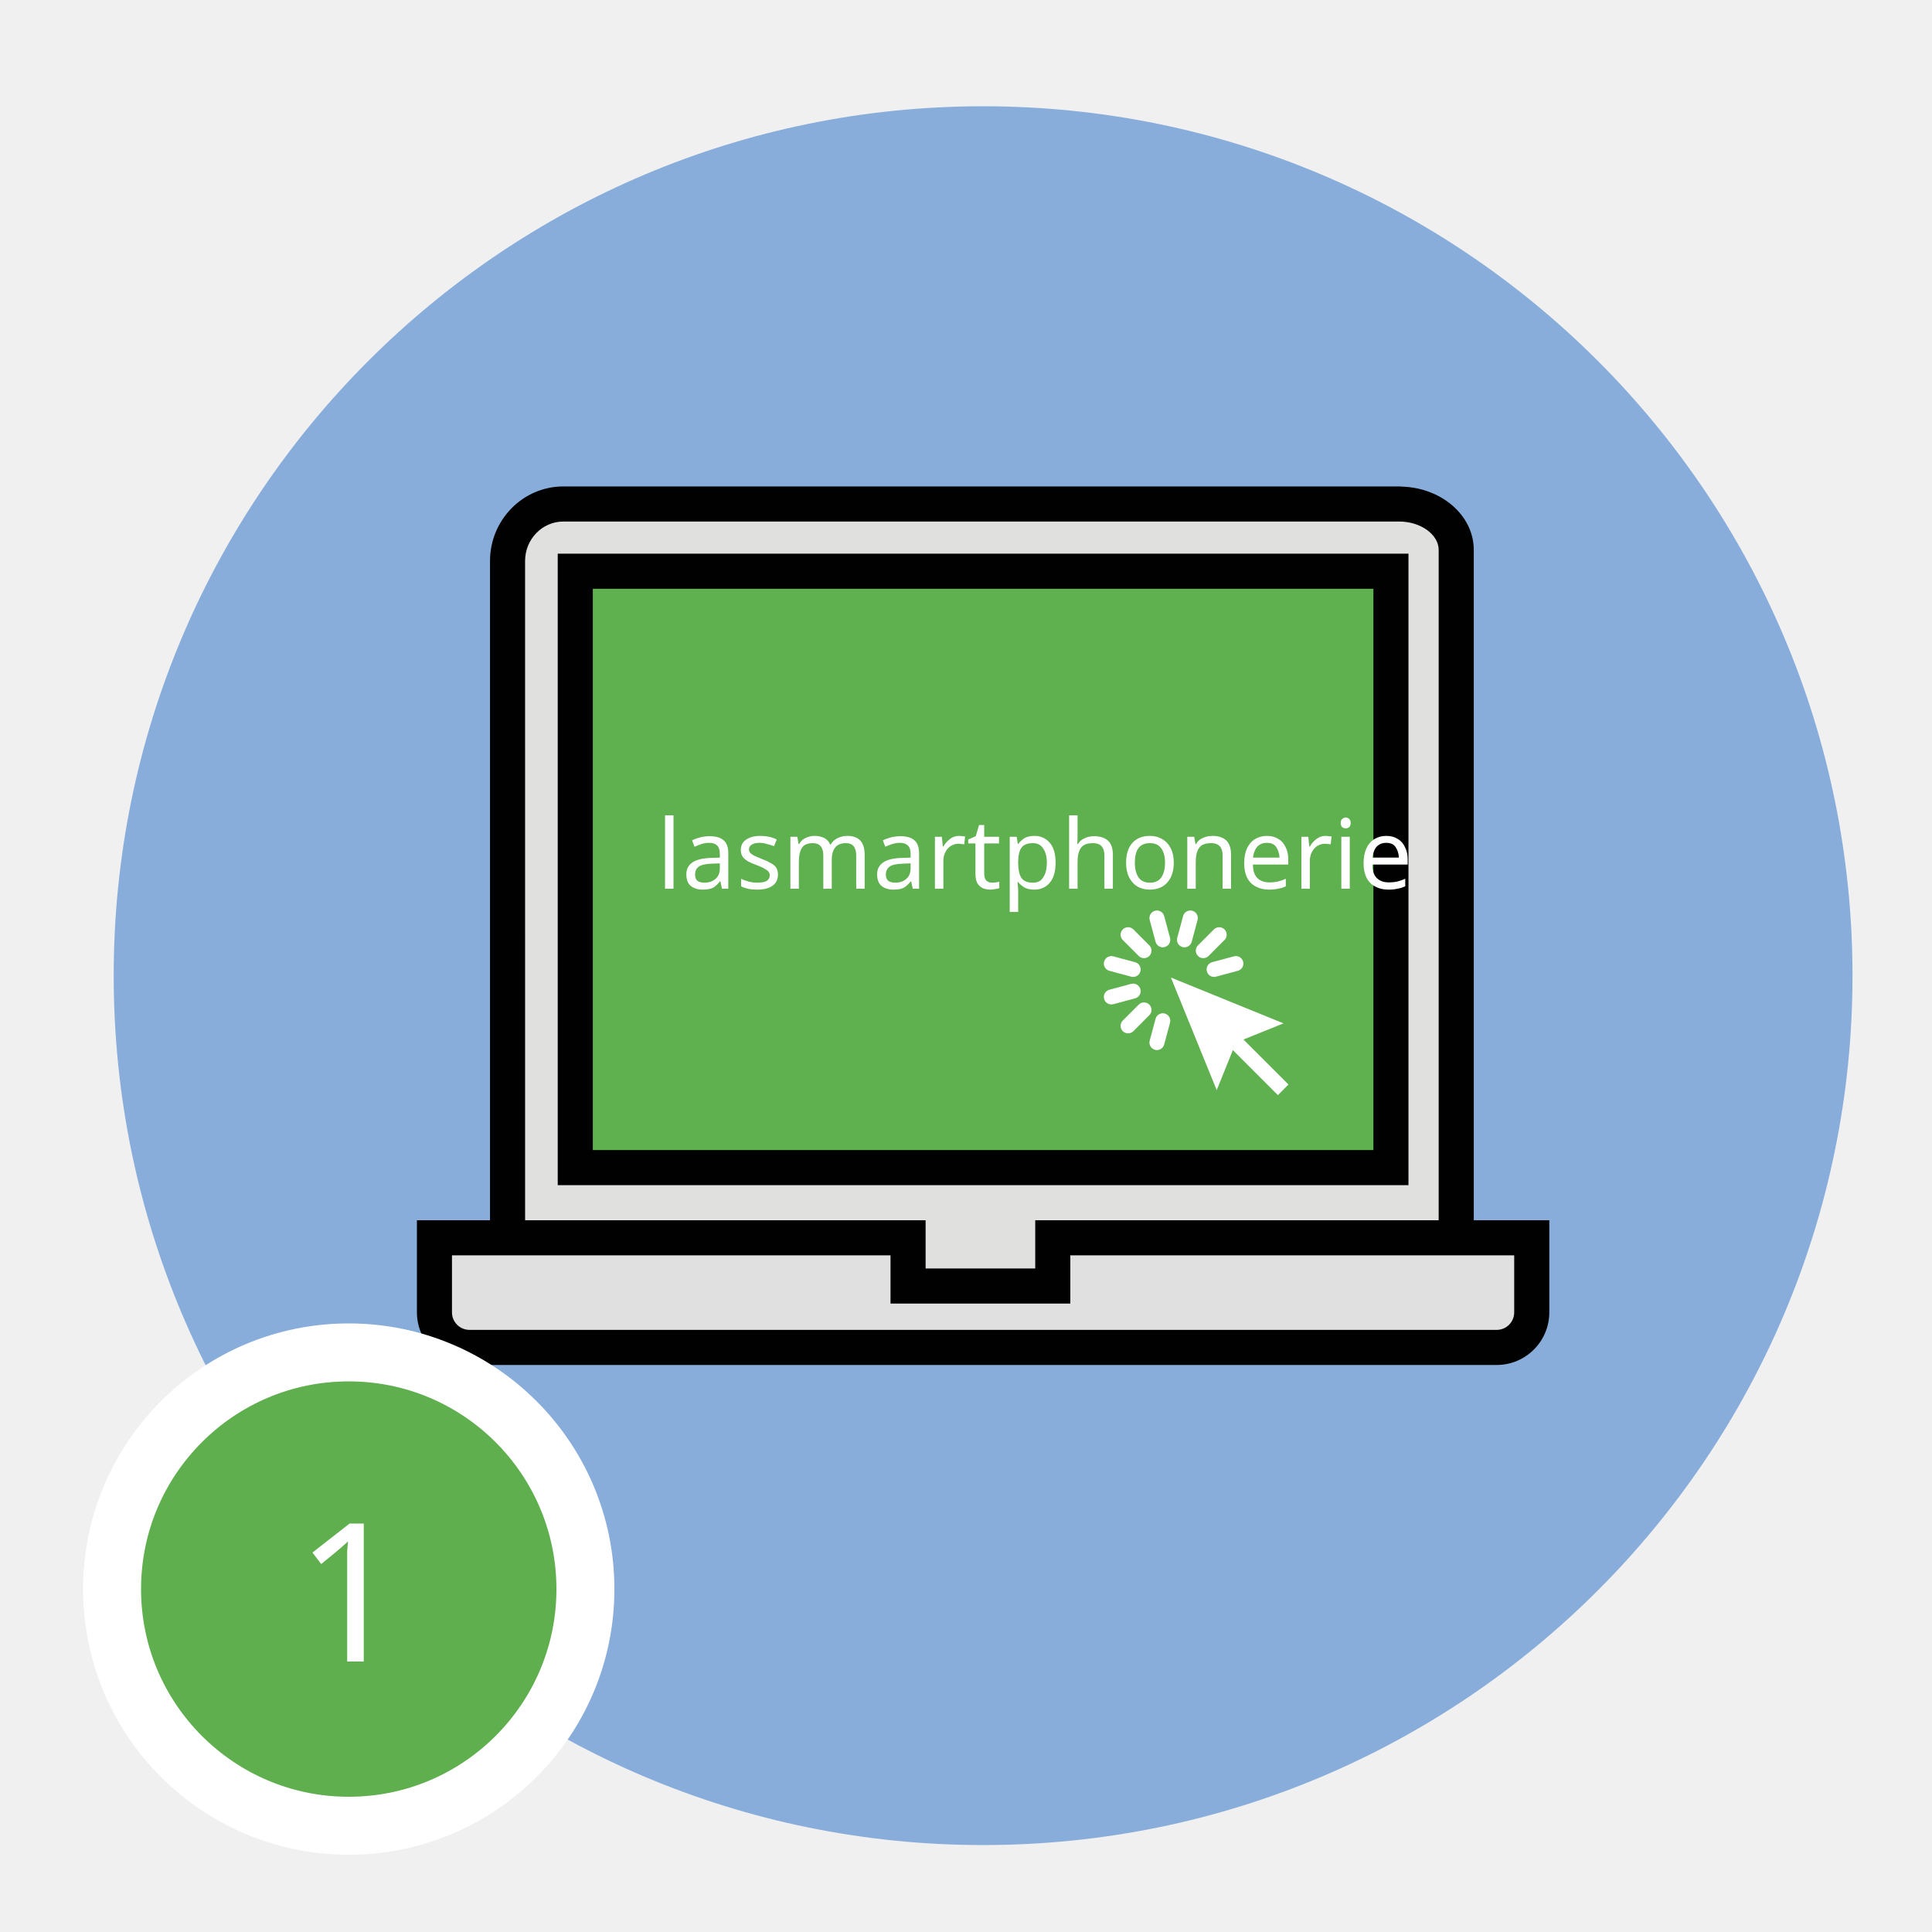
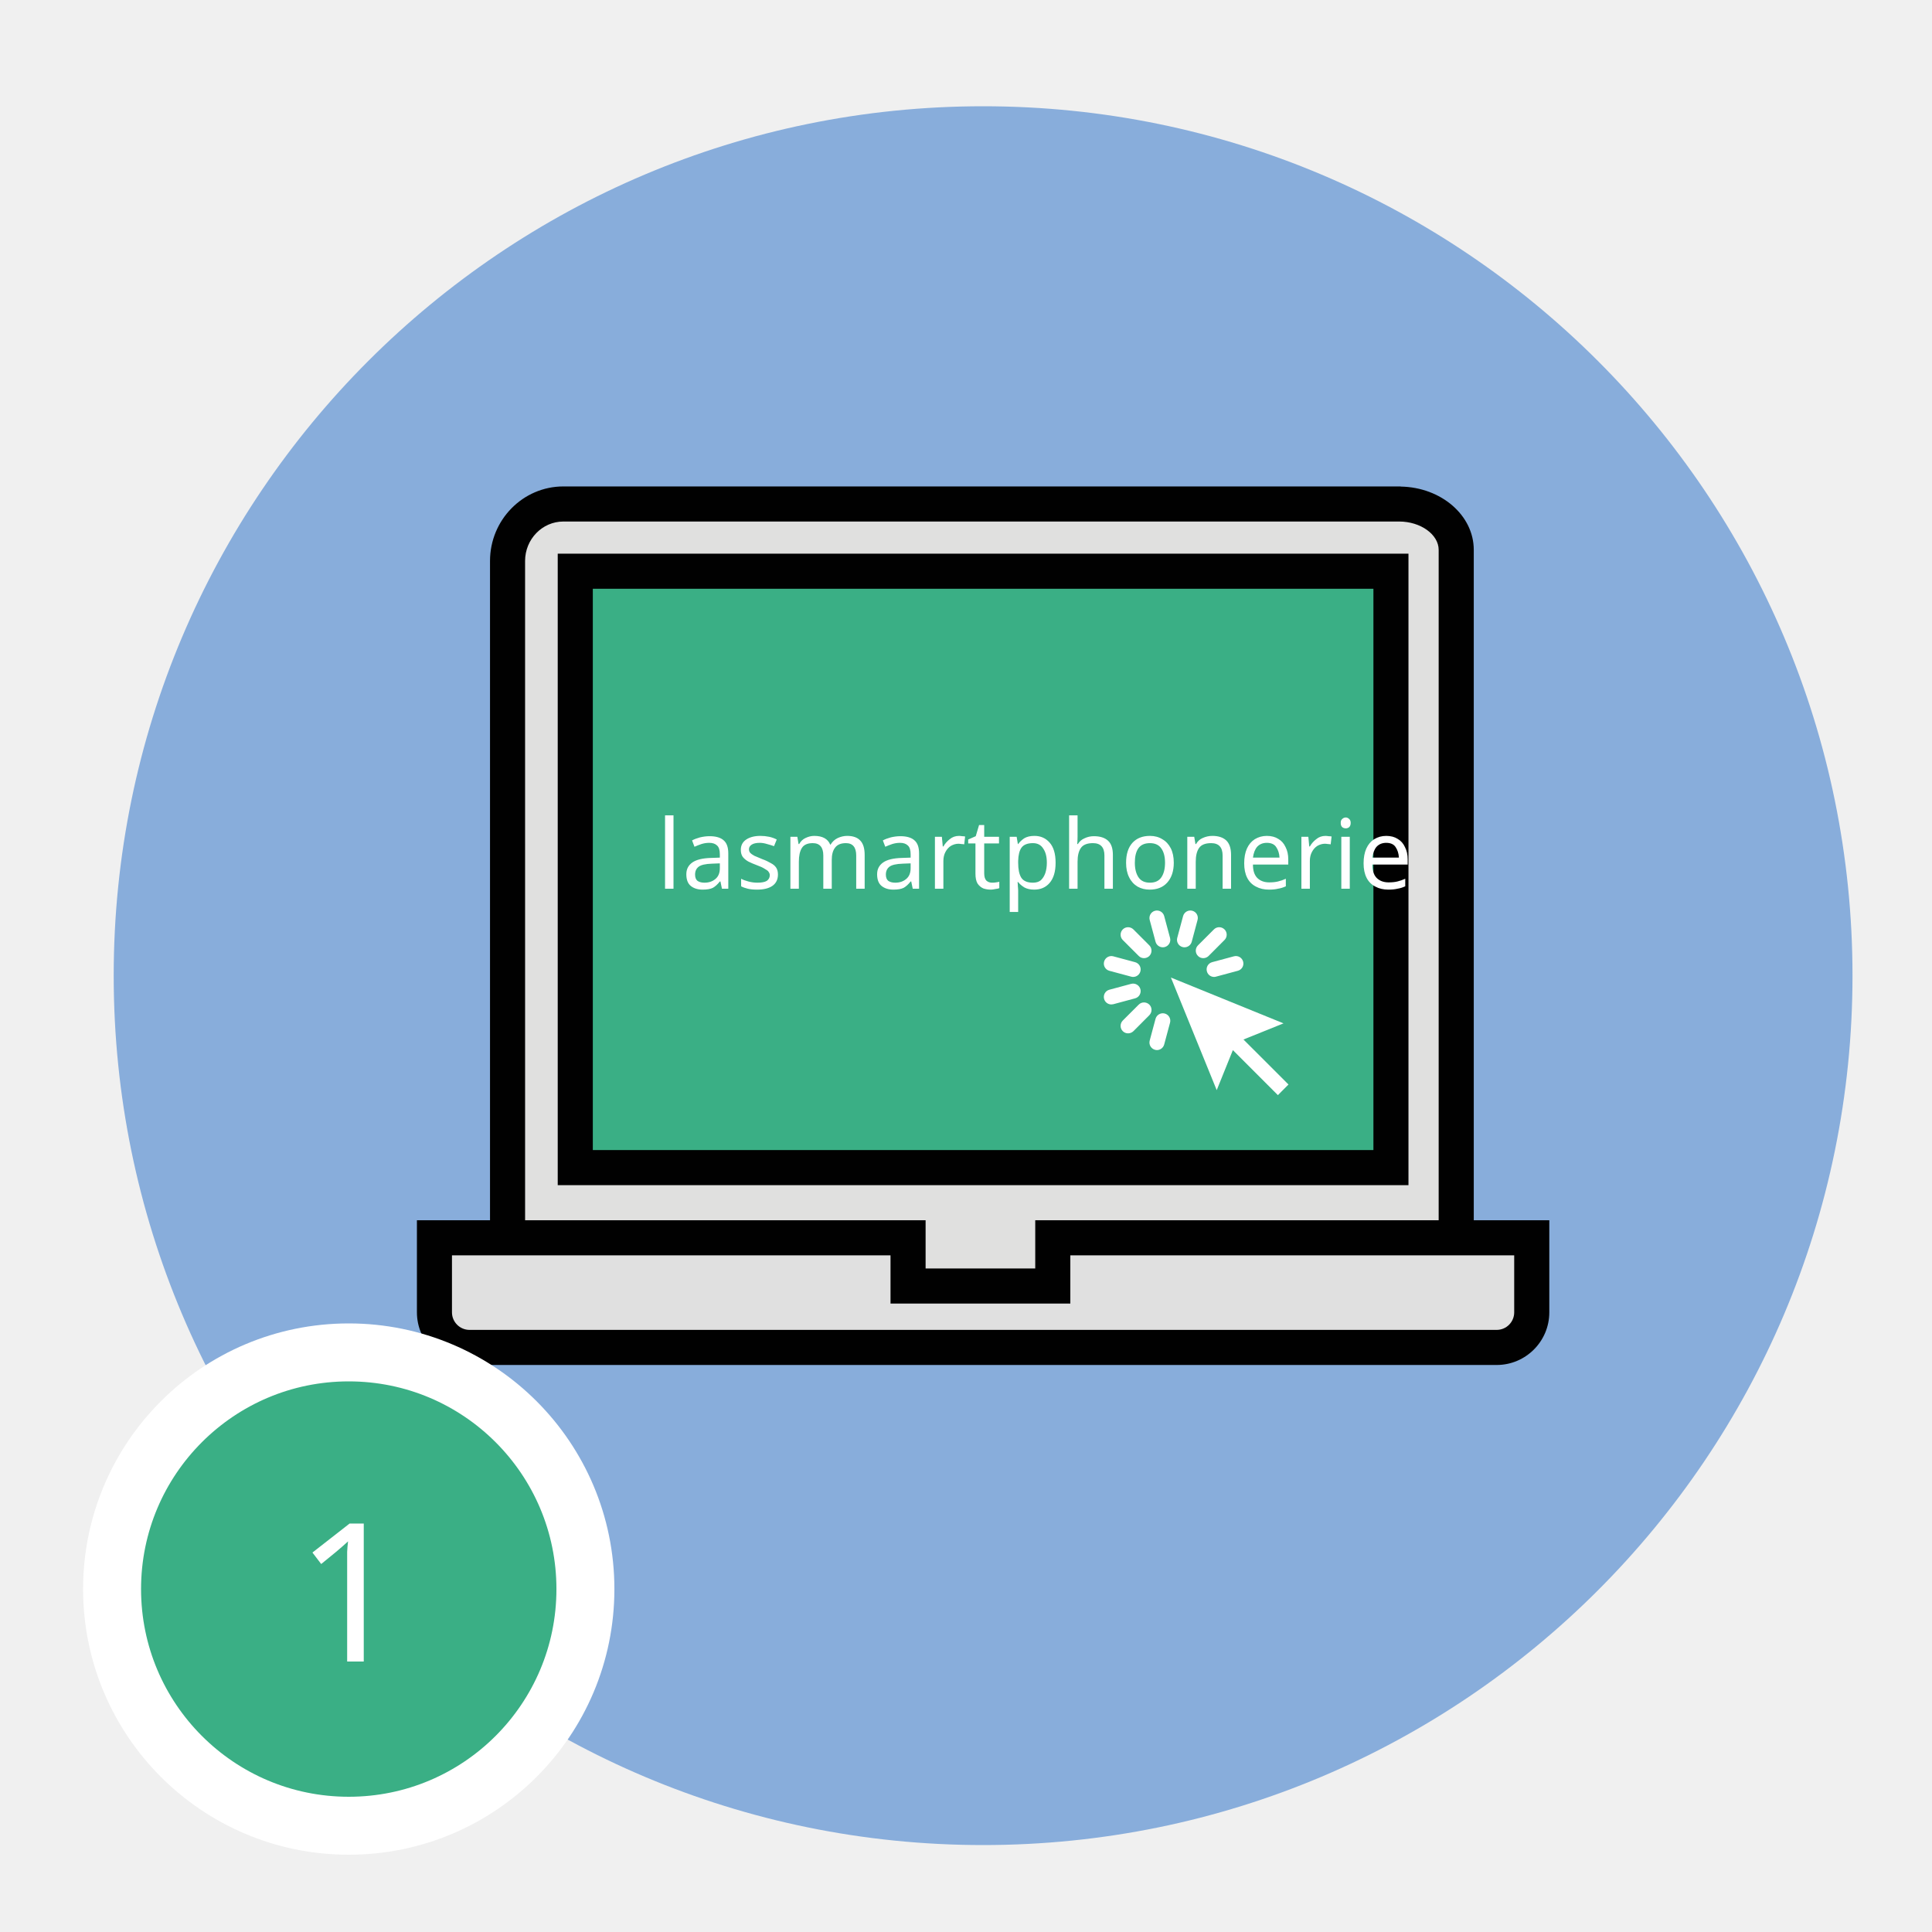
<svg xmlns="http://www.w3.org/2000/svg" version="1.1" id="Layer_1" x="0px" y="0px" width="100px" height="100px" viewBox="0 0 100 100" enable-background="new 0 0 100 100" xml:space="preserve">
  <circle fill="#88ADDB" cx="50.885" cy="50.5" r="45" />
  <polygon fill="#E0E0DF" points="26.25,64 46.917,64.5 46.833,66.333 54.417,67 54.833,64.583 75.333,64.083 75.333,28.083   72.833,26 28.25,26.333 26.667,27.667 " />
-   <polygon fill="#5FB04E" points="29.75,29.917 29.917,60.25 71.917,60.583 71.5,29.917 " />
+   <polygon fill="#3AAF85" points="29.75,29.917 29.917,60.25 71.917,60.583 71.5,29.917 " />
  <path fill="#010101" d="M72.902,61.344H28.868V28.658h44.034V61.344L72.902,61.344z M30.684,59.527h40.404V30.474H30.684V59.527z" />
  <polygon fill="#E0E0E0" points="22.667,64.167 22.667,68.833 24.417,69.833 78.167,70.083 79.25,67.75 78.833,64.167 54.417,64.167   54.417,67 46.833,66.333 46.417,64.5 " />
  <path fill="#010101" d="M76.282,63.159V28.46c0-1.788-1.689-3.24-3.782-3.275v-0.007H29.16c-2.094,0-3.797,1.731-3.797,3.858v34.123  H21.58v4.768c0,1.501,1.222,2.724,2.725,2.724h53.163c1.503,0,2.724-1.223,2.724-2.724v-4.768H76.282z M27.178,29.037  c0-1.127,0.889-2.043,1.981-2.043h43.263c1.107,0,2.043,0.671,2.043,1.466v34.7H53.584v2.497h-5.675V63.16h-20.73L27.178,29.037  L27.178,29.037z M78.375,67.927c0,0.501-0.406,0.908-0.908,0.908H24.303c-0.501,0-0.909-0.407-0.909-0.908v-2.95h22.699v2.496H55.4  v-2.496h22.975V67.927z" />
  <g>
    <polygon fill="#FFFFFF" points="66.58,56.134 64.223,53.775 66.227,52.967 60.746,50.739 62.977,56.219 63.784,54.216    66.143,56.573  " />
    <path fill="#FFFFFF" d="M66.143,56.684l-2.33-2.33l-0.836,2.072l-2.371-5.828l5.828,2.371l-2.072,0.836l2.33,2.329L66.143,56.684z    M63.756,54.077l2.387,2.387l0.328-0.33l-2.387-2.386l1.936-0.781l-5.131-2.086l2.086,5.131L63.756,54.077z" />
  </g>
  <g>
    <line fill="none" x1="59.213" y1="49.206" x2="58.389" y2="48.38" />
-     <path fill="#FFFFFF" d="M59.213,49.594c-0.1,0-0.199-0.038-0.273-0.114l-0.826-0.825c-0.15-0.152-0.15-0.397,0-0.549   c0.152-0.151,0.396-0.151,0.55,0l0.825,0.826c0.15,0.151,0.15,0.397,0,0.549C59.412,49.556,59.312,49.594,59.213,49.594z" />
+     <path fill="#FFFFFF" d="M59.213,49.594c-0.1,0-0.199-0.038-0.273-0.114l-0.826-0.825c-0.149-0.152-0.149-0.397,0-0.549   c0.152-0.151,0.396-0.151,0.551,0l0.824,0.826c0.15,0.151,0.15,0.397,0,0.549C59.412,49.556,59.312,49.594,59.213,49.594z" />
  </g>
  <g>
    <line fill="none" x1="58.652" y1="50.178" x2="57.523" y2="49.876" />
-     <path fill="#FFFFFF" d="M58.652,50.566c-0.033,0-0.067-0.004-0.103-0.014l-1.127-0.303c-0.207-0.055-0.33-0.268-0.274-0.475   c0.057-0.207,0.27-0.33,0.477-0.274l1.127,0.303c0.207,0.056,0.33,0.268,0.275,0.475C58.98,50.452,58.823,50.566,58.652,50.566z" />
+     <path fill="#FFFFFF" d="M58.652,50.566c-0.033,0-0.067-0.004-0.104-0.015l-1.127-0.303c-0.207-0.055-0.33-0.268-0.273-0.475   s0.27-0.33,0.477-0.274l1.127,0.303c0.207,0.056,0.33,0.268,0.275,0.475C58.98,50.452,58.823,50.566,58.652,50.566z" />
  </g>
  <g>
    <line fill="none" x1="58.652" y1="51.301" x2="57.523" y2="51.604" />
-     <path fill="#FFFFFF" d="M57.523,51.99c-0.172,0-0.328-0.113-0.375-0.287c-0.056-0.207,0.067-0.42,0.274-0.475l1.127-0.303   c0.208-0.055,0.421,0.067,0.478,0.275c0.055,0.206-0.068,0.42-0.275,0.475l-1.127,0.303C57.591,51.986,57.557,51.99,57.523,51.99z" />
+     <path fill="#FFFFFF" d="M57.523,51.99c-0.172,0-0.328-0.113-0.375-0.287c-0.057-0.207,0.066-0.42,0.273-0.475l1.127-0.304   c0.208-0.055,0.422,0.067,0.479,0.275c0.055,0.206-0.068,0.42-0.275,0.475l-1.127,0.304C57.591,51.986,57.557,51.99,57.523,51.99z" />
  </g>
  <g>
    <line fill="none" x1="59.213" y1="52.273" x2="58.389" y2="53.1" />
-     <path fill="#FFFFFF" d="M58.389,53.486c-0.101,0-0.199-0.037-0.275-0.114c-0.151-0.149-0.151-0.396,0-0.548l0.826-0.825   c0.15-0.151,0.396-0.151,0.549,0s0.15,0.397,0,0.548l-0.825,0.827C58.586,53.449,58.486,53.486,58.389,53.486z" />
+     <path fill="#FFFFFF" d="M58.389,53.486c-0.101,0-0.199-0.037-0.275-0.114c-0.15-0.149-0.15-0.396,0-0.548l0.826-0.825   c0.15-0.151,0.396-0.151,0.549,0c0.154,0.151,0.15,0.397,0,0.548l-0.824,0.827C58.586,53.449,58.486,53.486,58.389,53.486z" />
  </g>
  <g>
    <line fill="none" x1="60.186" y1="52.835" x2="59.883" y2="53.963" />
-     <path fill="#FFFFFF" d="M59.883,54.352c-0.031,0-0.066-0.006-0.1-0.015c-0.207-0.056-0.33-0.269-0.275-0.476l0.303-1.129   c0.056-0.205,0.27-0.328,0.476-0.272c0.207,0.056,0.33,0.269,0.274,0.476l-0.303,1.127C60.212,54.234,60.055,54.352,59.883,54.352z   " />
+     <path fill="#FFFFFF" d="M59.883,54.352c-0.031,0-0.066-0.006-0.1-0.015c-0.207-0.056-0.33-0.269-0.275-0.476l0.303-1.129   c0.057-0.205,0.271-0.328,0.477-0.272c0.207,0.056,0.33,0.269,0.273,0.476l-0.303,1.127C60.212,54.234,60.055,54.352,59.883,54.352   z" />
  </g>
  <g>
    <line fill="none" x1="62.842" y1="50.178" x2="63.971" y2="49.876" />
-     <path fill="#FFFFFF" d="M62.842,50.566c-0.172,0-0.328-0.114-0.374-0.289c-0.056-0.207,0.066-0.419,0.274-0.475l1.127-0.303   c0.206-0.055,0.419,0.067,0.475,0.274c0.057,0.207-0.066,0.42-0.273,0.475l-1.127,0.303C62.908,50.562,62.875,50.566,62.842,50.566   z" />
+     <path fill="#FFFFFF" d="M62.842,50.566c-0.172,0-0.328-0.114-0.374-0.29c-0.056-0.207,0.066-0.419,0.274-0.475l1.127-0.303   c0.206-0.055,0.419,0.067,0.475,0.274c0.057,0.207-0.066,0.42-0.273,0.475l-1.127,0.303C62.908,50.562,62.875,50.566,62.842,50.566   z" />
  </g>
  <g>
    <line fill="none" x1="62.281" y1="49.206" x2="63.105" y2="48.38" />
    <path fill="#FFFFFF" d="M62.281,49.594c-0.102,0-0.199-0.038-0.274-0.114c-0.151-0.151-0.151-0.397-0.001-0.548l0.826-0.826   c0.15-0.152,0.396-0.151,0.548,0c0.152,0.151,0.152,0.397,0,0.548l-0.823,0.826C62.479,49.556,62.38,49.594,62.281,49.594z" />
  </g>
  <g>
    <line fill="none" x1="61.309" y1="48.645" x2="61.609" y2="47.517" />
-     <path fill="#FFFFFF" d="M61.311,49.032c-0.035,0-0.068-0.004-0.103-0.013c-0.208-0.056-0.33-0.269-0.274-0.476l0.303-1.128   c0.056-0.207,0.268-0.33,0.476-0.274c0.207,0.056,0.329,0.268,0.272,0.476l-0.301,1.127C61.637,48.918,61.479,49.032,61.311,49.032   z" />
+     <path fill="#FFFFFF" d="M61.311,49.032c-0.035,0-0.067-0.004-0.103-0.013c-0.208-0.056-0.33-0.269-0.274-0.476l0.303-1.128   c0.057-0.207,0.269-0.33,0.477-0.274c0.207,0.056,0.329,0.268,0.271,0.476l-0.301,1.127C61.637,48.918,61.479,49.032,61.311,49.032   z" />
  </g>
  <g>
    <line fill="none" x1="60.186" y1="48.645" x2="59.883" y2="47.517" />
-     <path fill="#FFFFFF" d="M60.186,49.032c-0.172,0-0.328-0.114-0.375-0.288l-0.303-1.127c-0.055-0.207,0.068-0.42,0.275-0.476   c0.205-0.056,0.42,0.067,0.475,0.274l0.303,1.128c0.056,0.207-0.067,0.42-0.274,0.476C60.252,49.028,60.219,49.032,60.186,49.032z" />
+     <path fill="#FFFFFF" d="M60.186,49.032c-0.172,0-0.328-0.114-0.375-0.288l-0.303-1.127c-0.055-0.207,0.068-0.42,0.275-0.476   c0.205-0.056,0.42,0.067,0.475,0.274l0.303,1.128c0.057,0.207-0.066,0.42-0.273,0.476C60.252,49.028,60.219,49.032,60.186,49.032z" />
  </g>
  <text transform="matrix(1 0 0 1 34.001 46)" fill="#FFFFFF" font-family="'Folks-Normal'" font-size="5">lasmartphonerie</text>
-   <circle fill="#5FAF4E" stroke="#FFFFFF" stroke-width="3" stroke-miterlimit="10" cx="18.051" cy="82.25" r="12.25" />
-   <text transform="matrix(1 0 0 1 15.2817 86)" fill="#FFFFFF" font-family="'Folks-Normal'" font-size="10">1</text>
+   <circle fill="#3AAF85" stroke="#FFFFFF" stroke-width="3" stroke-miterlimit="10" cx="18.051" cy="82.25" r="12.25" />
+   <text transform="matrix(1 0 0 1 15.2812 86)" fill="#FFFFFF" font-family="'Folks-Normal'" font-size="10">1</text>
</svg>
